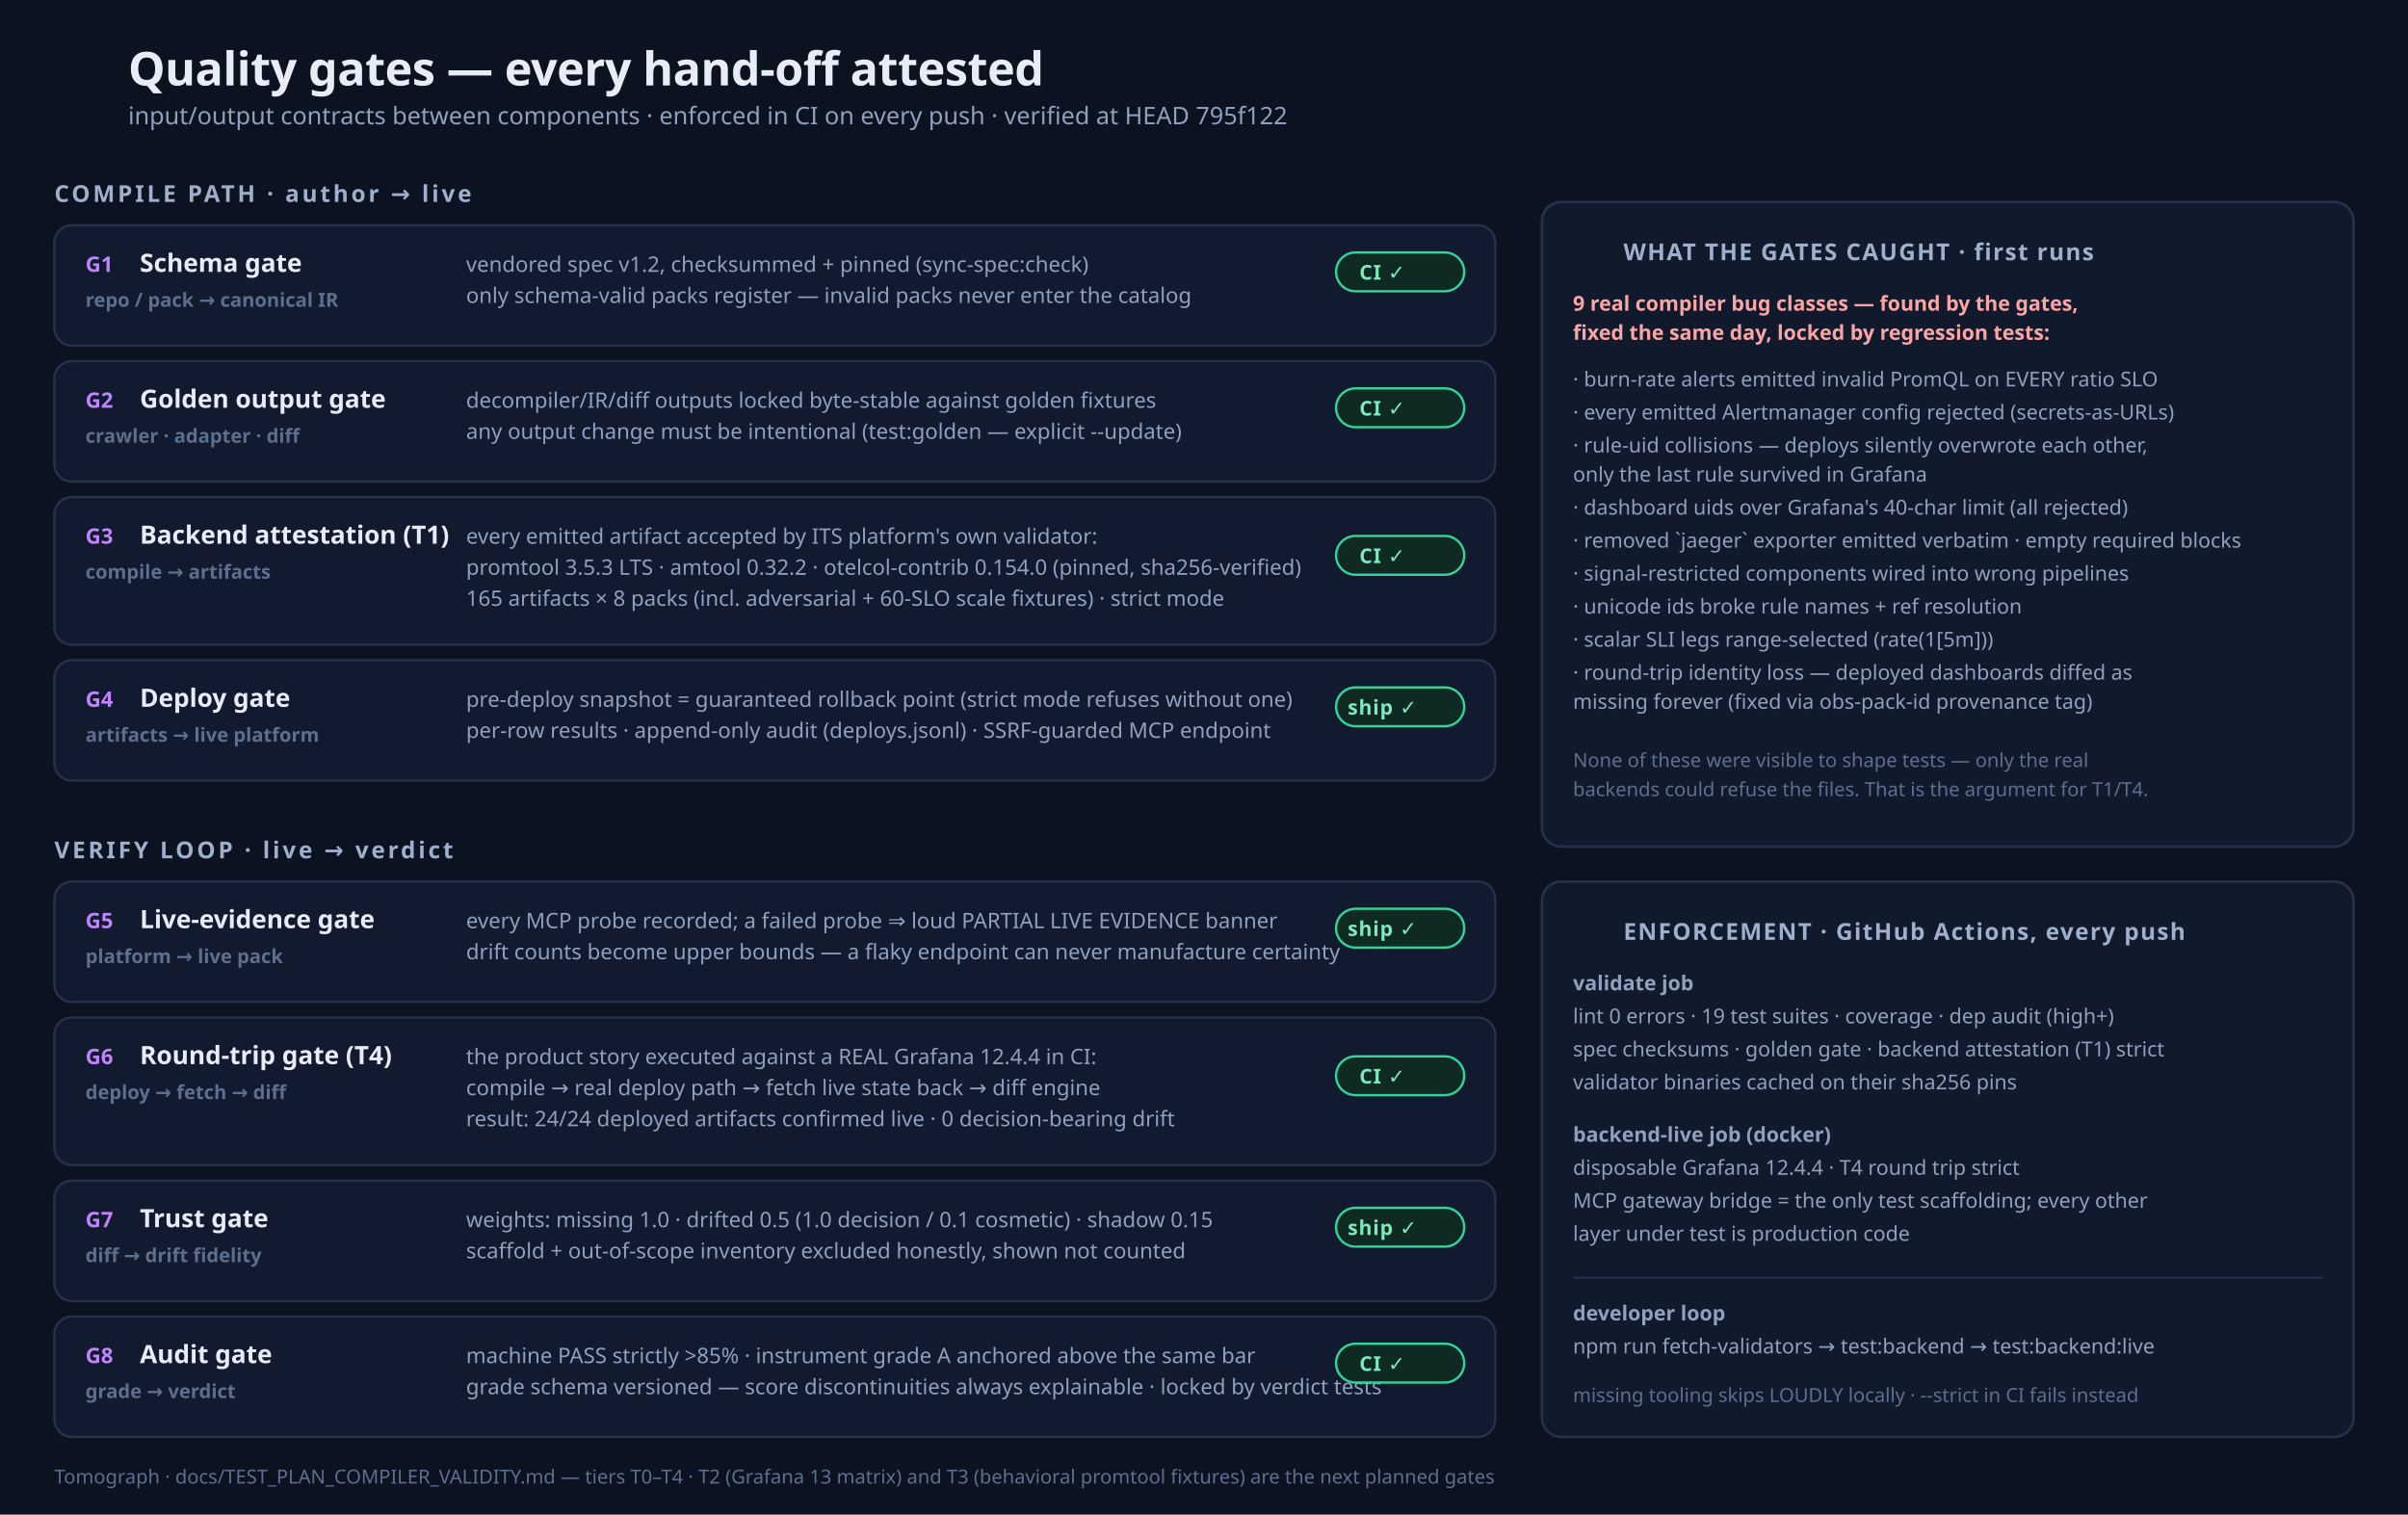
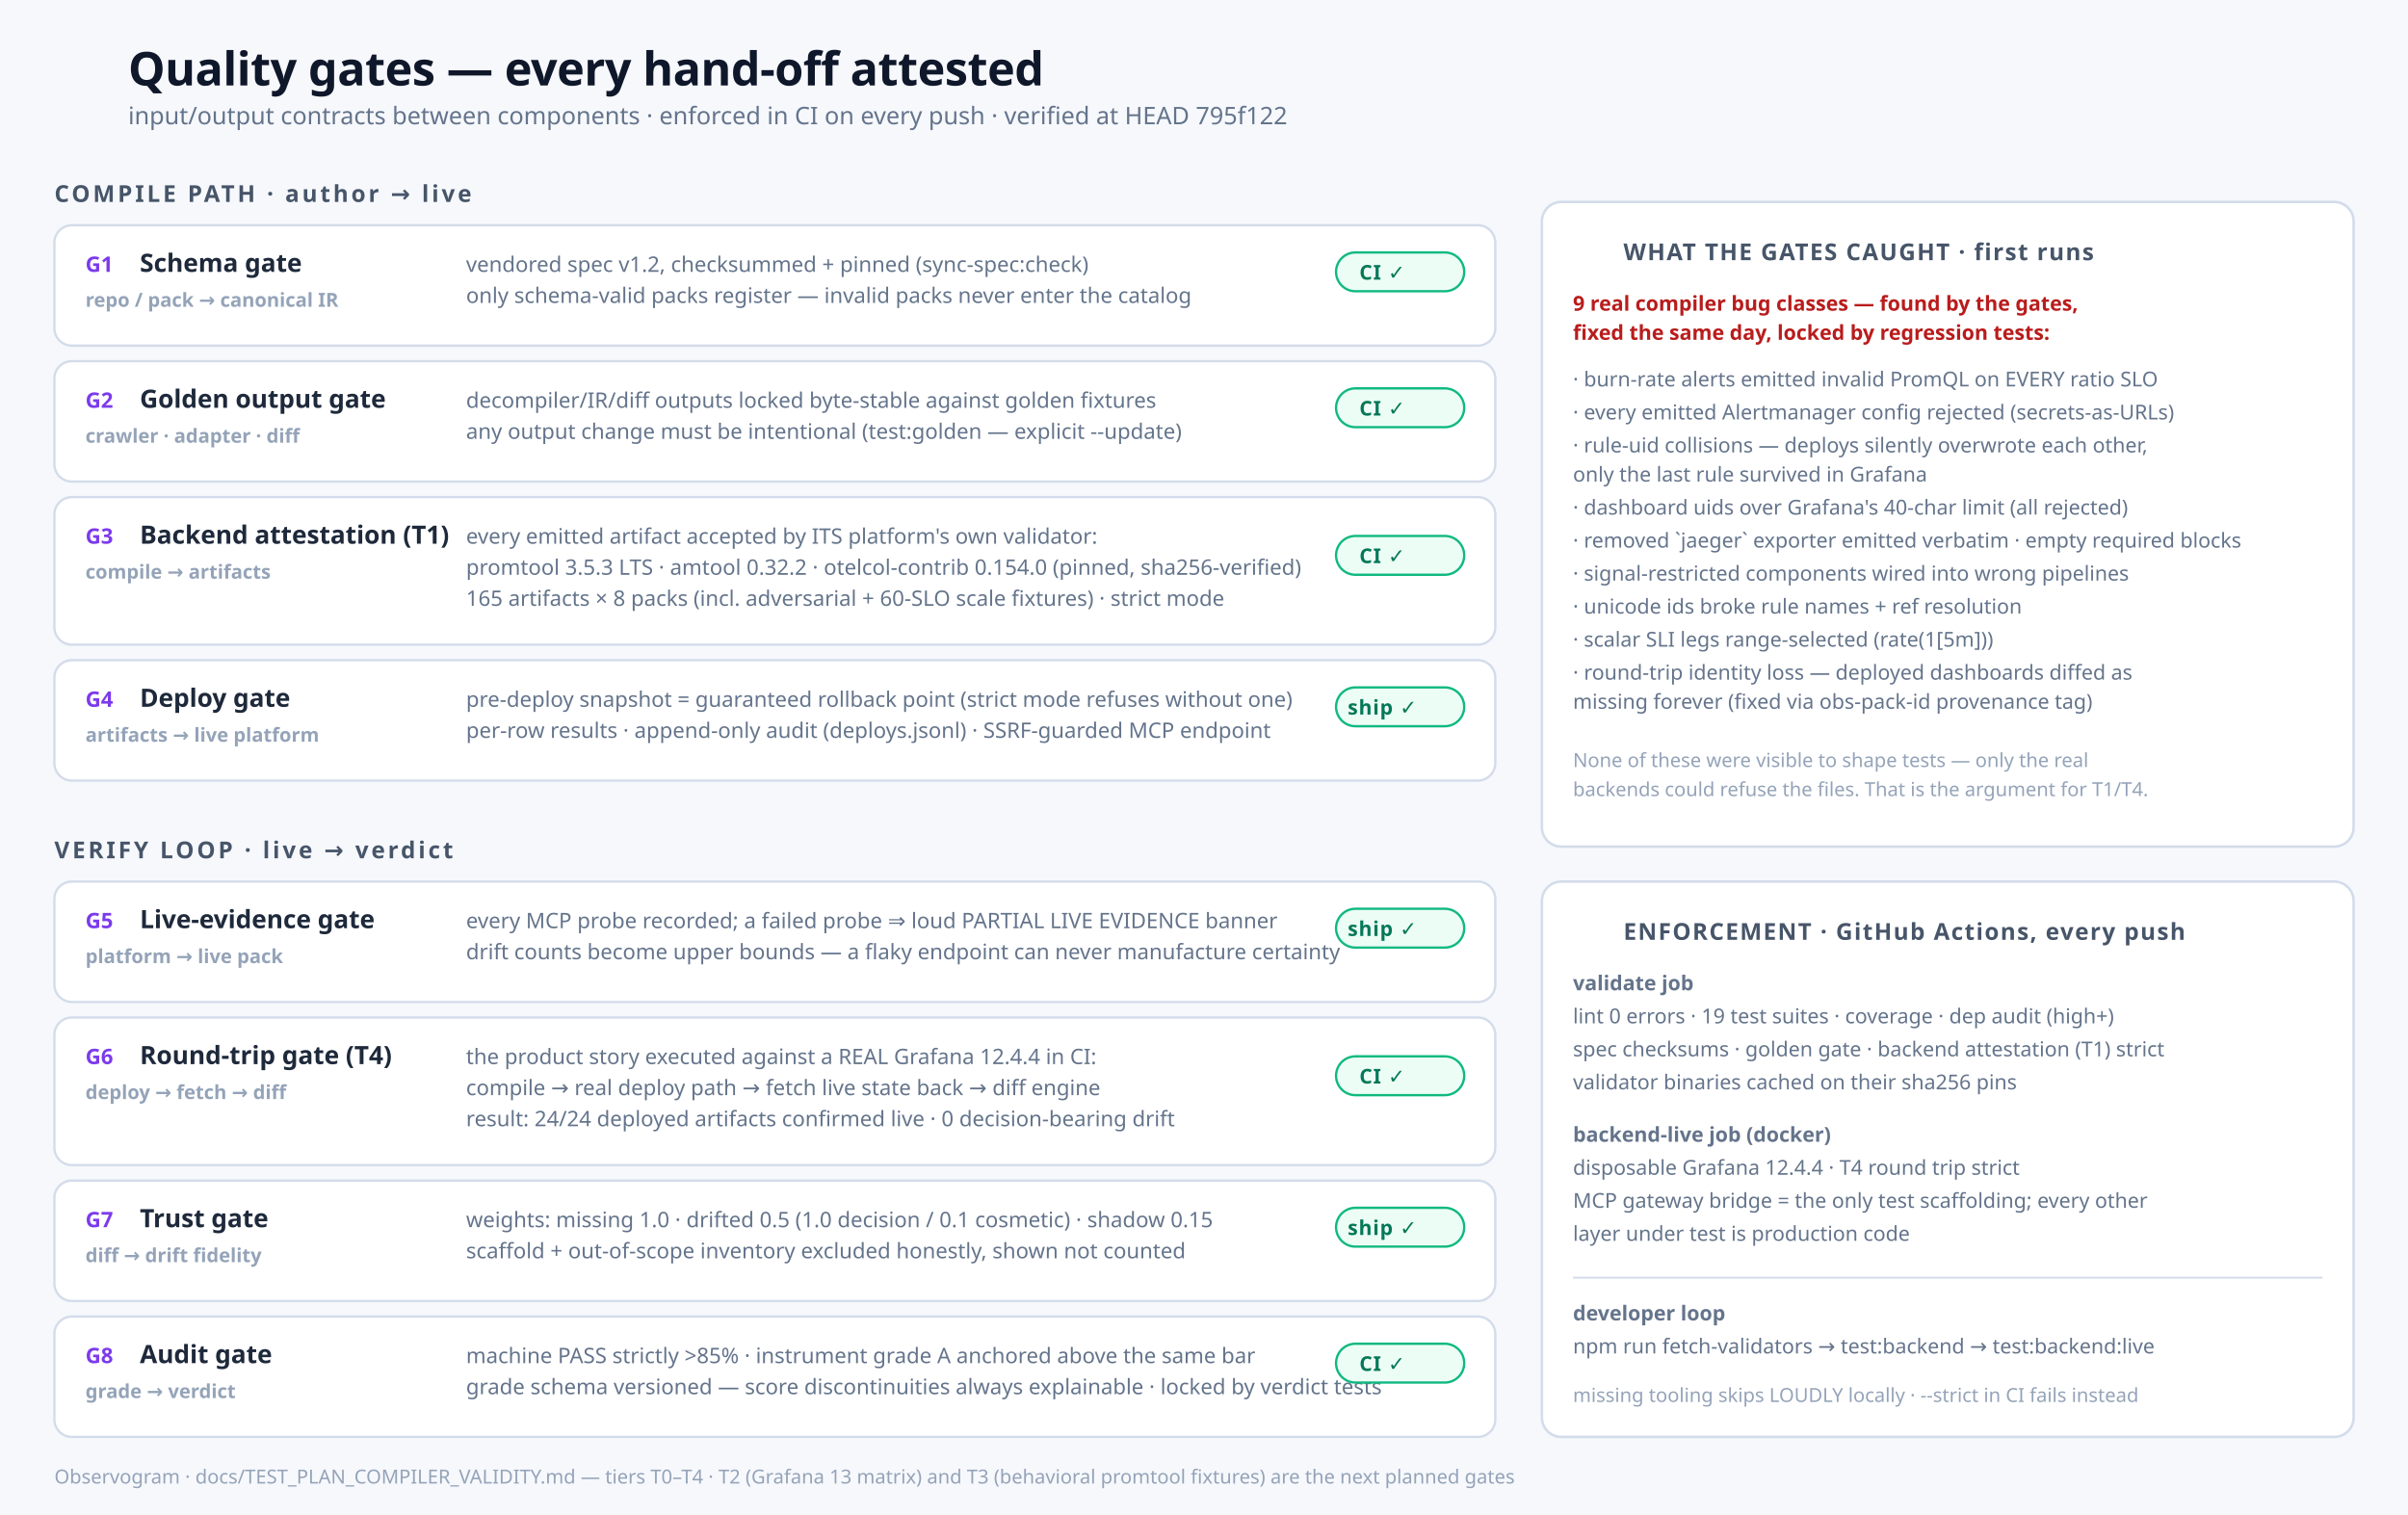
<svg xmlns="http://www.w3.org/2000/svg" viewBox="0 0 1240 780" font-family="ui-sans-serif, system-ui, sans-serif">
  <style>
-   .pg{fill:#0b1220;}
-   .h1{fill:#e7ecf6;font-size:24px;font-weight:800;letter-spacing:-.2px;}
-   .h2{fill:#90a0bd;font-size:12.5px;}
-   .sec{fill:#9fb0cc;font-size:12px;font-weight:800;letter-spacing:.12em;}
-   .row{fill:#111a2e;stroke:#26324c;stroke-width:1.2;}
-   .gnum{fill:#c084fc;font-size:11px;font-weight:800;}
-   .gname{fill:#e7ecf6;font-size:13px;font-weight:700;}
-   .gmech{fill:#90a0bd;font-size:11px;}
-   .flow{fill:#5e6f8e;font-size:10px;font-weight:600;}
-   .ok{fill:#7ee9bd;font-size:10.5px;font-weight:800;letter-spacing:.04em;}
-   .okchip{fill:#0f2a22;stroke:#34d399;stroke-width:1.2;}
-   .panel{fill:#11192c;stroke:#26324c;stroke-width:1.3;}
-   .pt{fill:#9fb0cc;font-size:12px;font-weight:800;letter-spacing:.06em;}
-   .pi{fill:#90a0bd;font-size:10.6px;}
-   .red{fill:#fca5a5;}
-   .note{fill:#5e6f8e;font-size:10px;}
+   .pg{fill:#f6f8fc;}
+   .h1{fill:#0f172a;font-size:24px;font-weight:800;letter-spacing:-.2px;}
+   .h2{fill:#64748b;font-size:12.5px;}
+   .sec{fill:#475569;font-size:12px;font-weight:800;letter-spacing:.12em;}
+   .row{fill:#ffffff;stroke:#d3dcea;stroke-width:1.2;}
+   .gnum{fill:#7c3aed;font-size:11px;font-weight:800;}
+   .gname{fill:#1e293b;font-size:13px;font-weight:700;}
+   .gmech{fill:#64748b;font-size:11px;}
+   .flow{fill:#94a3b8;font-size:10px;font-weight:600;}
+   .ok{fill:#047857;font-size:10.5px;font-weight:800;letter-spacing:.04em;}
+   .okchip{fill:#ecfdf5;stroke:#10b981;stroke-width:1.2;}
+   .panel{fill:#ffffff;stroke:#d3dcea;stroke-width:1.3;}
+   .pt{fill:#475569;font-size:12px;font-weight:800;letter-spacing:.06em;}
+   .pi{fill:#64748b;font-size:10.6px;}
+   .red{fill:#b91c1c;}
+   .note{fill:#94a3b8;font-size:10px;}
  .i{fill:none;stroke-width:1.8;stroke-linecap:round;stroke-linejoin:round;}
</style>
  <defs>
    <symbol id="g-shield" viewBox="0 0 24 24">
      <path class="i" d="M12 3l7 3v5c0 4.5-3 8-7 10-4-2-7-5.5-7-10V6z" />
      <path class="i" d="M9 12l2 2 4-4" />
    </symbol>
    <symbol id="g-bug" viewBox="0 0 24 24">
      <circle class="i" cx="12" cy="13" r="5" />
      <path class="i" d="M12 8V5M8.5 9.5L6 7M15.5 9.5L18 7M7 13H4M20 13h-3M8.5 16.5L6 19M15.5 16.5L18 19" />
    </symbol>
    <symbol id="g-ci" viewBox="0 0 24 24">
      <circle class="i" cx="12" cy="12" r="9" />
      <path class="i" d="M8.5 12.5l2.5 2.5 4.5-5" />
    </symbol>
  </defs>
  <rect class="pg" x="0" y="0" width="1240" height="780" />
-   <use href="#g-shield" x="28" y="24" width="26" height="26" color="#c084fc" />
+   <use href="#g-shield" x="28" y="24" width="26" height="26" color="#7c3aed" />
  <text class="h1" x="66" y="44">Quality gates — every hand-off attested</text>
  <text class="h2" x="66" y="64">input/output contracts between components · enforced in CI on every push · verified at HEAD 795f122</text>
  <text class="sec" x="28" y="104">COMPILE PATH · author → live</text>
  <g>
    <rect class="row" x="28" y="116" width="742" height="62" rx="9" />
    <text class="gnum" x="44" y="140">G1</text>
    <text class="gname" x="72" y="140">Schema gate</text>
    <text class="flow" x="44" y="158">repo / pack → canonical IR</text>
    <text class="gmech" x="240" y="140">vendored spec v1.2, checksummed + pinned (sync-spec:check)</text>
    <text class="gmech" x="240" y="156">only schema-valid packs register — invalid packs never enter the catalog</text>
    <rect class="okchip" x="688" y="130" width="66" height="20" rx="10" />
    <text class="ok" x="700" y="144">CI ✓</text>
  </g>
  <g>
    <rect class="row" x="28" y="186" width="742" height="62" rx="9" />
    <text class="gnum" x="44" y="210">G2</text>
    <text class="gname" x="72" y="210">Golden output gate</text>
    <text class="flow" x="44" y="228">crawler · adapter · diff</text>
    <text class="gmech" x="240" y="210">decompiler/IR/diff outputs locked byte-stable against golden fixtures</text>
    <text class="gmech" x="240" y="226">any output change must be intentional (test:golden — explicit --update)</text>
    <rect class="okchip" x="688" y="200" width="66" height="20" rx="10" />
    <text class="ok" x="700" y="214">CI ✓</text>
  </g>
  <g>
    <rect class="row" x="28" y="256" width="742" height="76" rx="9" />
    <text class="gnum" x="44" y="280">G3</text>
    <text class="gname" x="72" y="280">Backend attestation (T1)</text>
    <text class="flow" x="44" y="298">compile → artifacts</text>
    <text class="gmech" x="240" y="280">every emitted artifact accepted by ITS platform's own validator:</text>
    <text class="gmech" x="240" y="296">promtool 3.5.3 LTS · amtool 0.32.2 · otelcol-contrib 0.154.0 (pinned, sha256-verified)</text>
    <text class="gmech" x="240" y="312">165 artifacts × 8 packs (incl. adversarial + 60-SLO scale fixtures) · strict mode</text>
    <rect class="okchip" x="688" y="276" width="66" height="20" rx="10" />
    <text class="ok" x="700" y="290">CI ✓</text>
  </g>
  <g>
    <rect class="row" x="28" y="340" width="742" height="62" rx="9" />
    <text class="gnum" x="44" y="364">G4</text>
    <text class="gname" x="72" y="364">Deploy gate</text>
    <text class="flow" x="44" y="382">artifacts → live platform</text>
    <text class="gmech" x="240" y="364">pre-deploy snapshot = guaranteed rollback point (strict mode refuses without one)</text>
    <text class="gmech" x="240" y="380">per-row results · append-only audit (deploys.jsonl) · SSRF-guarded MCP endpoint</text>
    <rect class="okchip" x="688" y="354" width="66" height="20" rx="10" />
    <text class="ok" x="694" y="368">ship ✓</text>
  </g>
  <text class="sec" x="28" y="442">VERIFY LOOP · live → verdict</text>
  <g>
    <rect class="row" x="28" y="454" width="742" height="62" rx="9" />
    <text class="gnum" x="44" y="478">G5</text>
    <text class="gname" x="72" y="478">Live-evidence gate</text>
    <text class="flow" x="44" y="496">platform → live pack</text>
    <text class="gmech" x="240" y="478">every MCP probe recorded; a failed probe ⇒ loud PARTIAL LIVE EVIDENCE banner</text>
    <text class="gmech" x="240" y="494">drift counts become upper bounds — a flaky endpoint can never manufacture certainty</text>
    <rect class="okchip" x="688" y="468" width="66" height="20" rx="10" />
    <text class="ok" x="694" y="482">ship ✓</text>
  </g>
  <g>
    <rect class="row" x="28" y="524" width="742" height="76" rx="9" />
    <text class="gnum" x="44" y="548">G6</text>
    <text class="gname" x="72" y="548">Round-trip gate (T4)</text>
    <text class="flow" x="44" y="566">deploy → fetch → diff</text>
    <text class="gmech" x="240" y="548">the product story executed against a REAL Grafana 12.4.4 in CI:</text>
    <text class="gmech" x="240" y="564">compile → real deploy path → fetch live state back → diff engine</text>
    <text class="gmech" x="240" y="580">result: 24/24 deployed artifacts confirmed live · 0 decision-bearing drift</text>
    <rect class="okchip" x="688" y="544" width="66" height="20" rx="10" />
    <text class="ok" x="700" y="558">CI ✓</text>
  </g>
  <g>
    <rect class="row" x="28" y="608" width="742" height="62" rx="9" />
    <text class="gnum" x="44" y="632">G7</text>
    <text class="gname" x="72" y="632">Trust gate</text>
    <text class="flow" x="44" y="650">diff → drift fidelity</text>
    <text class="gmech" x="240" y="632">weights: missing 1.0 · drifted 0.5 (1.0 decision / 0.1 cosmetic) · shadow 0.15</text>
    <text class="gmech" x="240" y="648">scaffold + out-of-scope inventory excluded honestly, shown not counted</text>
    <rect class="okchip" x="688" y="622" width="66" height="20" rx="10" />
    <text class="ok" x="694" y="636">ship ✓</text>
  </g>
  <g>
    <rect class="row" x="28" y="678" width="742" height="62" rx="9" />
    <text class="gnum" x="44" y="702">G8</text>
    <text class="gname" x="72" y="702">Audit gate</text>
    <text class="flow" x="44" y="720">grade → verdict</text>
    <text class="gmech" x="240" y="702">machine PASS strictly &gt;85% · instrument grade A anchored above the same bar</text>
    <text class="gmech" x="240" y="718">grade schema versioned — score discontinuities always explainable · locked by verdict tests</text>
    <rect class="okchip" x="688" y="692" width="66" height="20" rx="10" />
    <text class="ok" x="700" y="706">CI ✓</text>
  </g>
  <g>
    <rect class="panel" x="794" y="104" width="418" height="332" rx="10" />
-     <use href="#g-bug" x="810" y="120" width="18" height="18" color="#fca5a5" />
+     <use href="#g-bug" x="810" y="120" width="18" height="18" color="#b91c1c" />
    <text class="pt" x="836" y="134">WHAT THE GATES CAUGHT · first runs</text>
    <text class="pi red" x="810" y="160" font-weight="700">9 real compiler bug classes — found by the gates,</text>
    <text class="pi red" x="810" y="175" font-weight="700">fixed the same day, locked by regression tests:</text>
    <text class="pi" x="810" y="199">· burn-rate alerts emitted invalid PromQL on EVERY ratio SLO</text>
    <text class="pi" x="810" y="216">· every emitted Alertmanager config rejected (secrets-as-URLs)</text>
    <text class="pi" x="810" y="233">· rule-uid collisions — deploys silently overwrote each other,</text>
    <text class="pi" x="810" y="248">  only the last rule survived in Grafana</text>
    <text class="pi" x="810" y="265">· dashboard uids over Grafana's 40-char limit (all rejected)</text>
    <text class="pi" x="810" y="282">· removed `jaeger` exporter emitted verbatim · empty required blocks</text>
    <text class="pi" x="810" y="299">· signal-restricted components wired into wrong pipelines</text>
    <text class="pi" x="810" y="316">· unicode ids broke rule names + ref resolution</text>
    <text class="pi" x="810" y="333">· scalar SLI legs range-selected (rate(1[5m]))</text>
    <text class="pi" x="810" y="350">· round-trip identity loss — deployed dashboards diffed as</text>
    <text class="pi" x="810" y="365">  missing forever (fixed via obs-pack-id provenance tag)</text>
    <text class="note" x="810" y="395">None of these were visible to shape tests — only the real</text>
    <text class="note" x="810" y="410">backends could refuse the files. That is the argument for T1/T4.</text>
  </g>
  <g>
    <rect class="panel" x="794" y="454" width="418" height="286" rx="10" />
-     <use href="#g-ci" x="810" y="470" width="18" height="18" color="#7ee9bd" />
+     <use href="#g-ci" x="810" y="470" width="18" height="18" color="#047857" />
    <text class="pt" x="836" y="484">ENFORCEMENT · GitHub Actions, every push</text>
-     <text class="pi" x="810" y="510" font-weight="700" fill="#e7ecf6">validate job</text>
+     <text class="pi" x="810" y="510" font-weight="700" fill="#1e293b">validate job</text>
    <text class="pi" x="810" y="527">lint 0 errors · 19 test suites · coverage · dep audit (high+)</text>
    <text class="pi" x="810" y="544">spec checksums · golden gate · backend attestation (T1) strict</text>
    <text class="pi" x="810" y="561">validator binaries cached on their sha256 pins</text>
-     <text class="pi" x="810" y="588" font-weight="700" fill="#e7ecf6">backend-live job (docker)</text>
+     <text class="pi" x="810" y="588" font-weight="700" fill="#1e293b">backend-live job (docker)</text>
    <text class="pi" x="810" y="605">disposable Grafana 12.4.4 · T4 round trip strict</text>
    <text class="pi" x="810" y="622">MCP gateway bridge = the only test scaffolding; every other</text>
    <text class="pi" x="810" y="639">layer under test is production code</text>
-     <line x1="810" y1="658" x2="1196" y2="658" stroke="#26324c" />
-     <text class="pi" x="810" y="680" font-weight="700" fill="#e7ecf6">developer loop</text>
+     <line x1="810" y1="658" x2="1196" y2="658" stroke="#d3dcea" />
+     <text class="pi" x="810" y="680" font-weight="700" fill="#1e293b">developer loop</text>
    <text class="pi" x="810" y="697">npm run fetch-validators → test:backend → test:backend:live</text>
    <text class="note" x="810" y="722">missing tooling skips LOUDLY locally · --strict in CI fails instead</text>
  </g>
-   <text class="note" x="28" y="764">Tomograph · docs/TEST_PLAN_COMPILER_VALIDITY.md — tiers T0–T4 · T2 (Grafana 13 matrix) and T3 (behavioral promtool fixtures) are the next planned gates</text>
+   <text class="note" x="28" y="764">Observogram · docs/TEST_PLAN_COMPILER_VALIDITY.md — tiers T0–T4 · T2 (Grafana 13 matrix) and T3 (behavioral promtool fixtures) are the next planned gates</text>
</svg>
